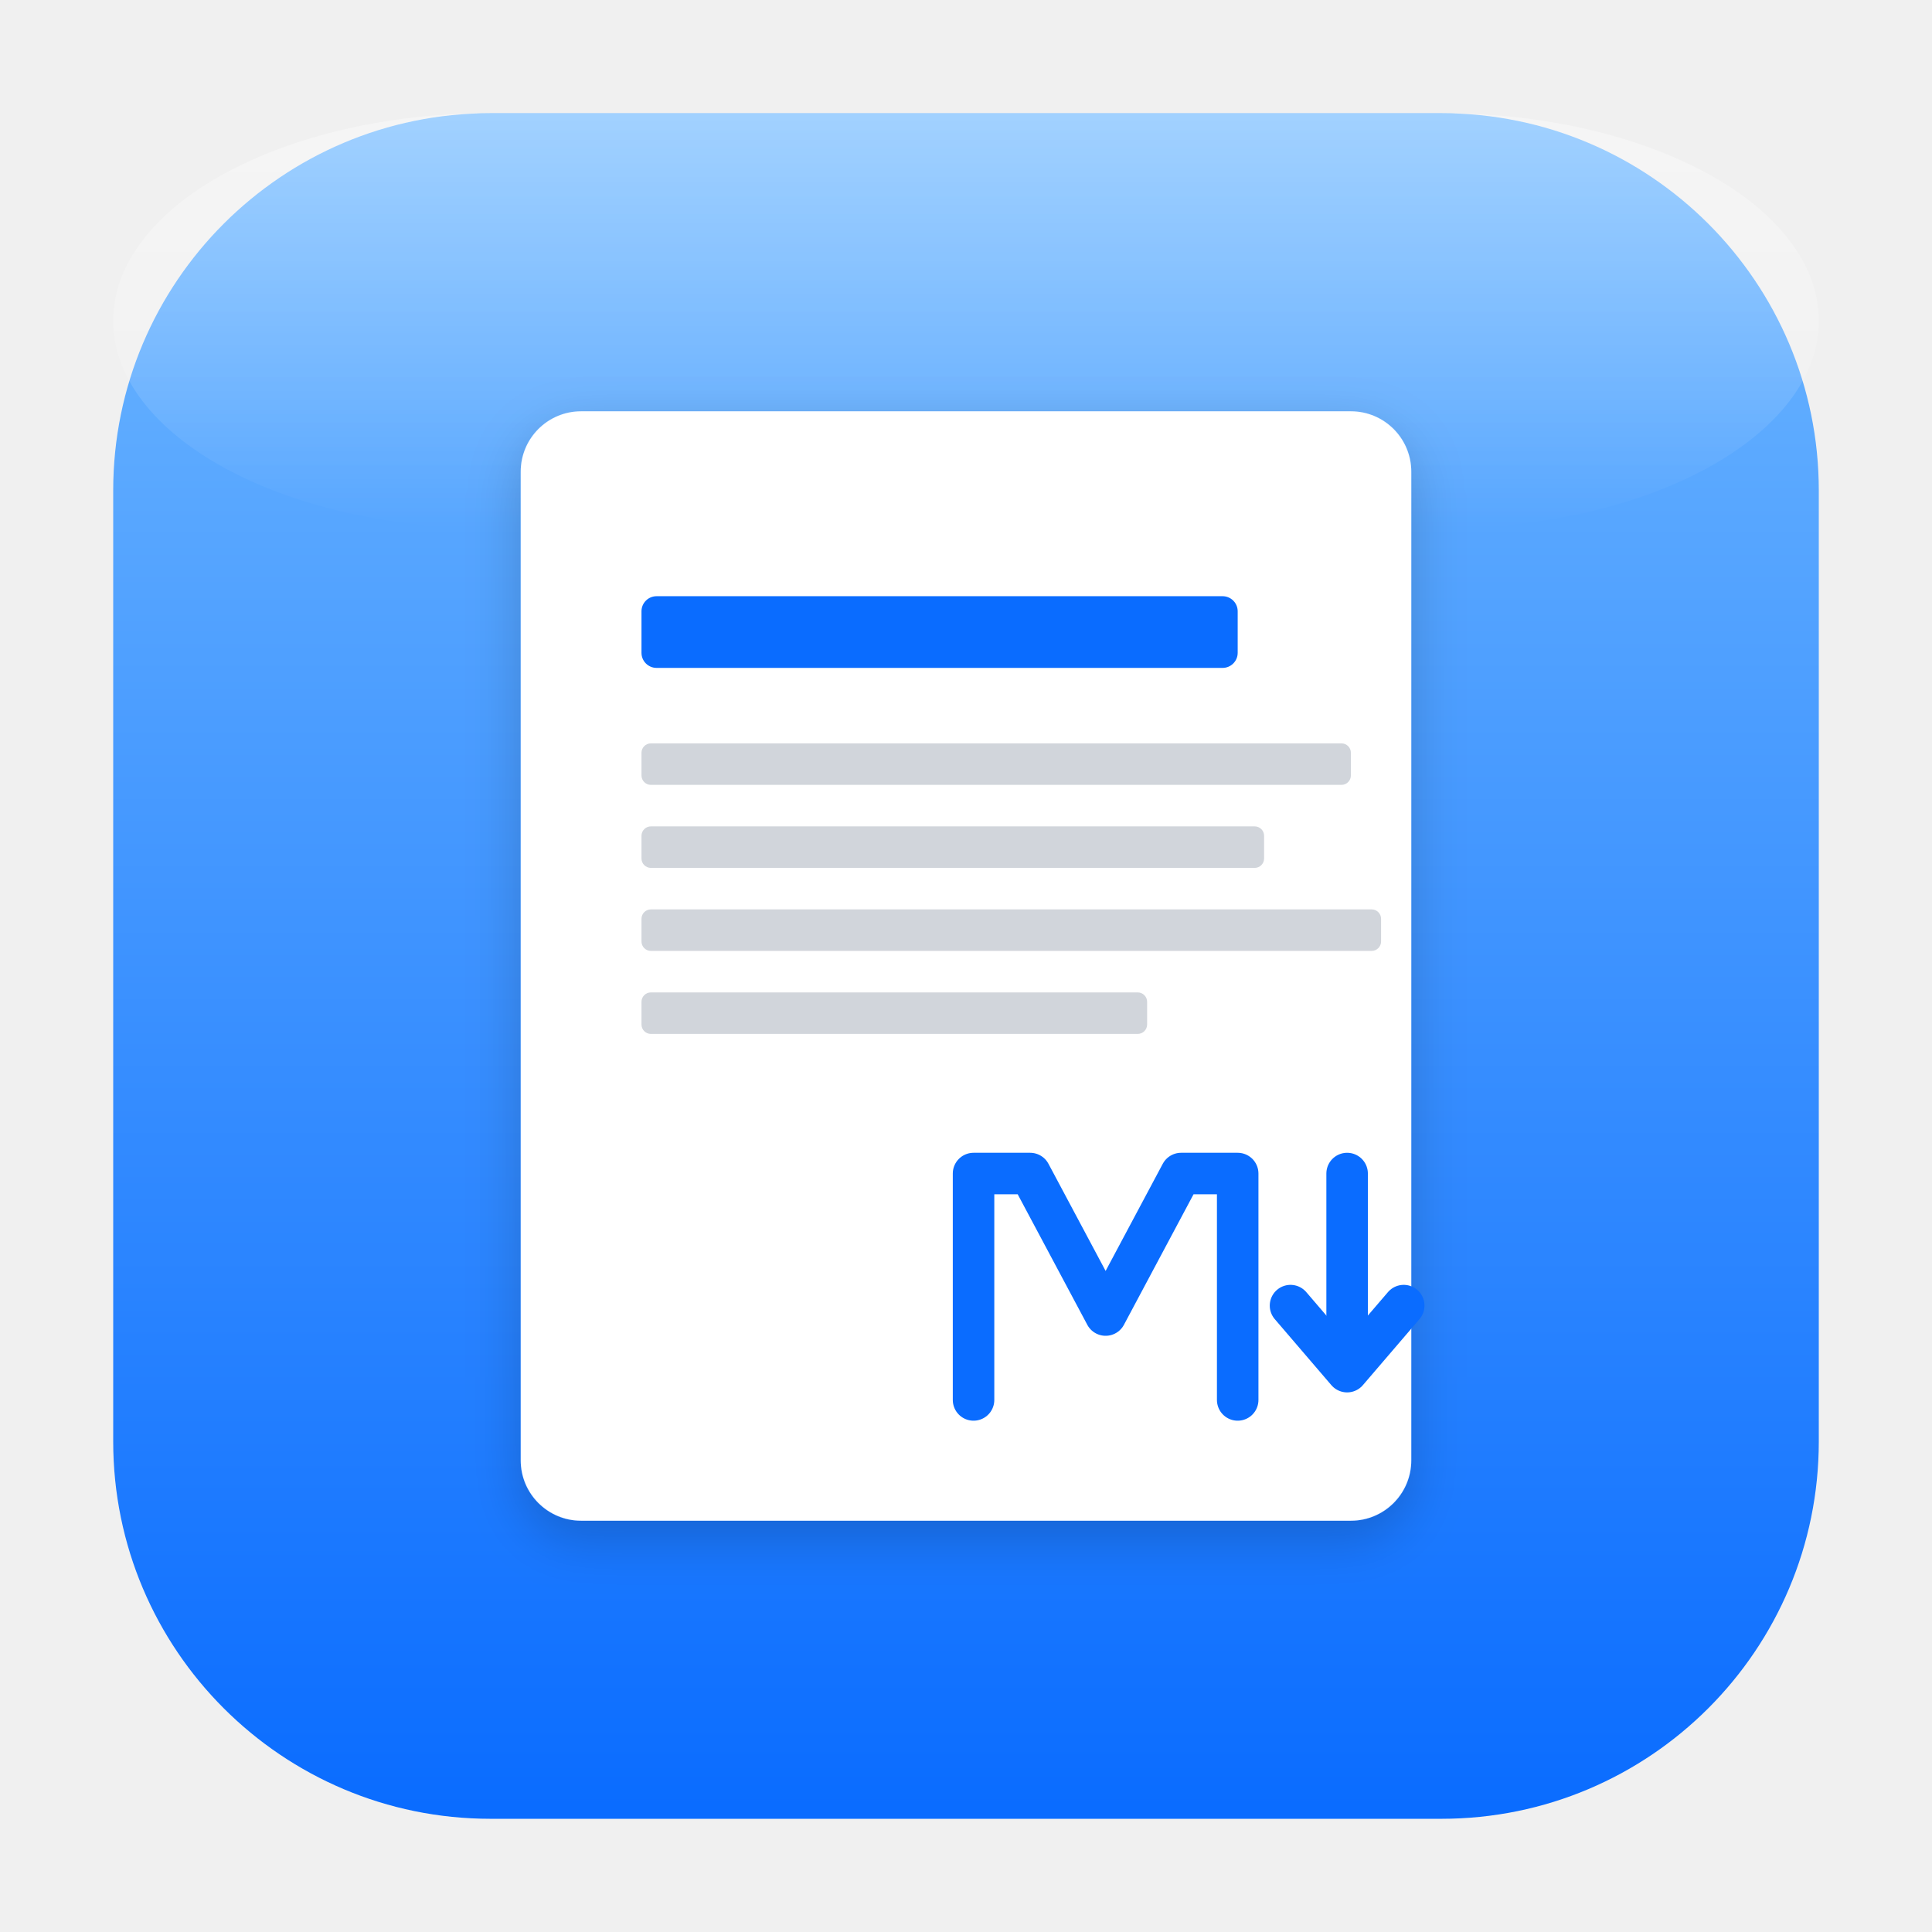
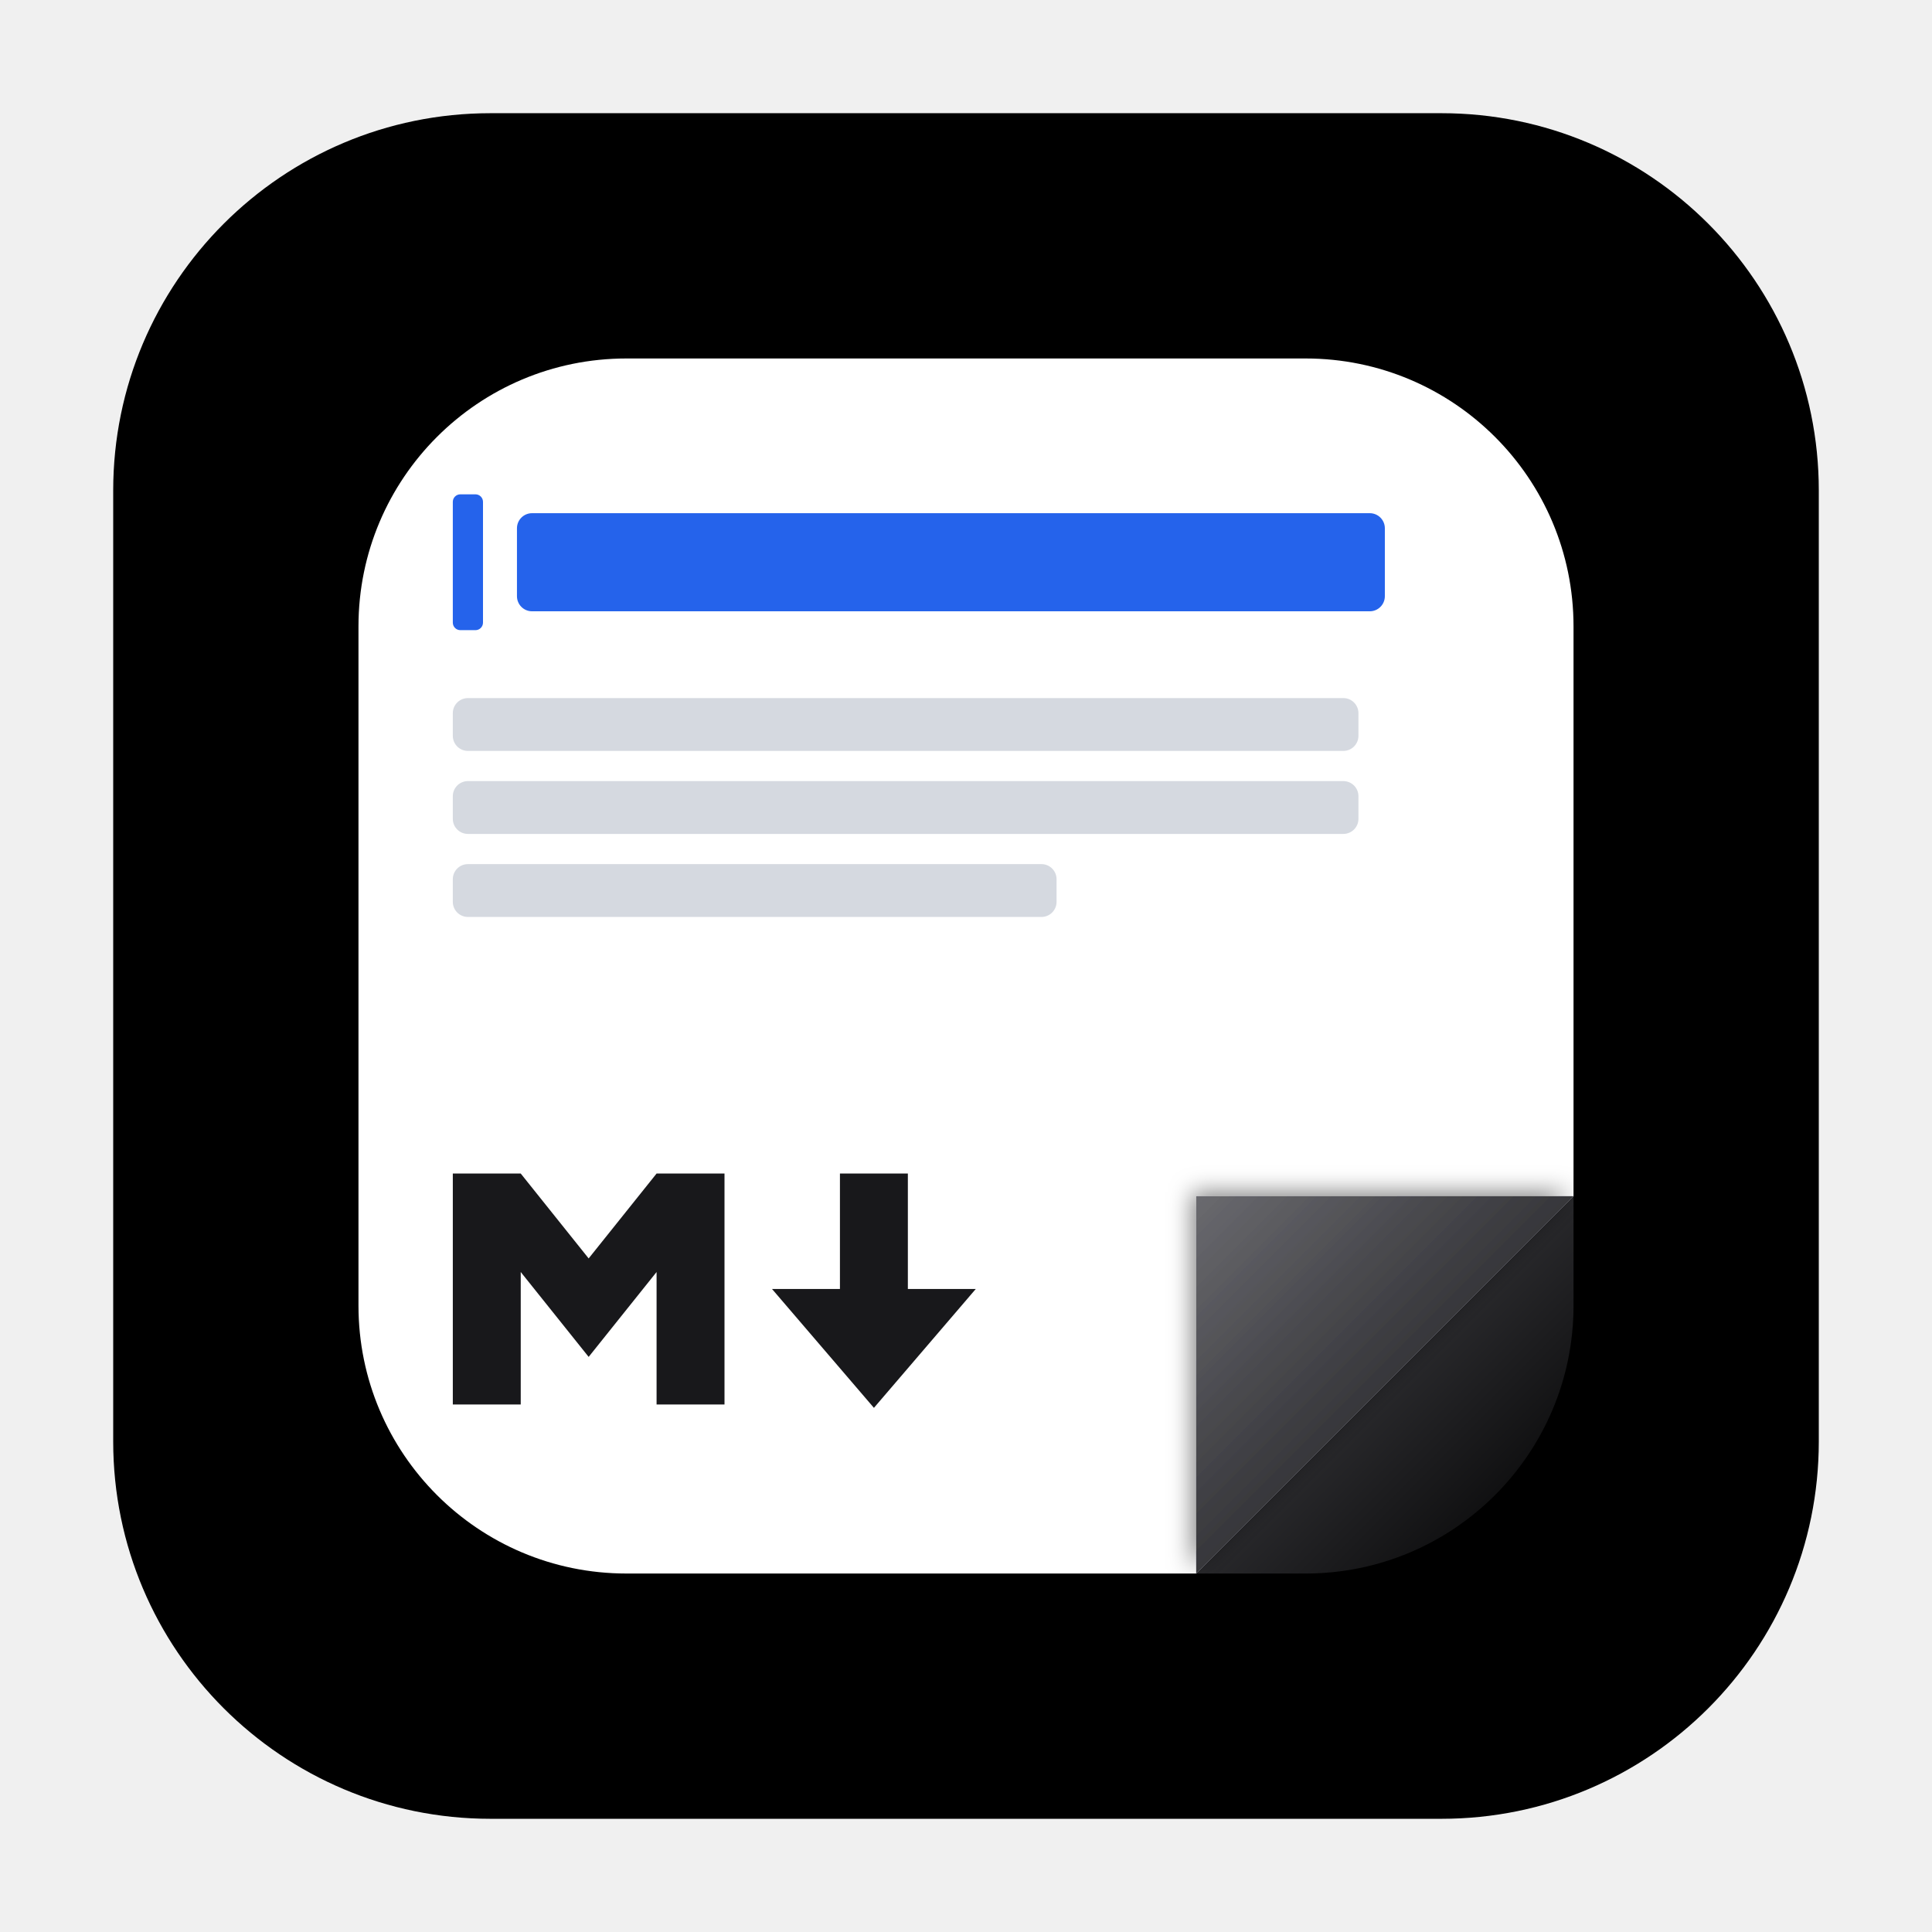
- <svg xmlns="http://www.w3.org/2000/svg" viewBox="0 0 1024 1024" width="1024" height="1024">
+ <svg xmlns="http://www.w3.org/2000/svg" viewBox="0 0 1024 1024" width="1024" height="1024" fill="none">
  <defs>
-     <linearGradient id="bg" x1="0" y1="0" x2="0" y2="1">
-       <stop offset="0" stop-color="#6FB8FF" />
-       <stop offset="1" stop-color="#0A6CFF" />
+     <linearGradient id="pageBack" x1="730" y1="730" x2="834" y2="834" gradientUnits="userSpaceOnUse">
+       <stop offset="0%" stop-color="#2A2A2D" />
+       <stop offset="100%" stop-color="#000000" />
    </linearGradient>
-     <linearGradient id="topHighlight" x1="0" y1="0" x2="0" y2="1">
-       <stop offset="0" stop-color="rgba(255,255,255,0.35)" />
-       <stop offset="1" stop-color="rgba(255,255,255,0)" />
+     <linearGradient id="foldedCorner" x1="634" y1="634" x2="754" y2="754" gradientUnits="userSpaceOnUse">
+       <stop offset="0%" stop-color="#6A6A6F" />
+       <stop offset="100%" stop-color="#2C2C30" />
    </linearGradient>
-     <filter id="docShadow" x="-10%" y="-10%" width="120%" height="120%">
-       <feGaussianBlur in="SourceAlpha" stdDeviation="14" />
-       <feOffset dx="0" dy="10" />
+     <filter id="liftShadow" x="-40%" y="-40%" width="180%" height="180%">
+       <feGaussianBlur in="SourceAlpha" stdDeviation="6" />
+       <feOffset dx="-2" dy="-2" />
      <feComponentTransfer>
-         <feFuncA type="linear" slope="0.18" />
+         <feFuncA type="linear" slope="0.5" />
      </feComponentTransfer>
      <feMerge>
        <feMergeNode />
        <feMergeNode in="SourceGraphic" />
      </feMerge>
    </filter>
  </defs>
-   <rect x="60" y="60" width="904" height="904" rx="200" ry="200" fill="url(#bg)" />
-   <rect x="60" y="60" width="904" height="220" rx="200" ry="200" fill="url(#topHighlight)" />
-   <g filter="url(#docShadow)">
-     <rect x="276" y="218" width="472" height="588" rx="32" ry="32" fill="#FFFFFF" />
-   </g>
-   <rect x="340" y="316" width="316" height="38" rx="8" fill="#0A6CFF" />
-   <rect x="340" y="394" width="376" height="22" rx="5" fill="#D1D5DB" />
-   <rect x="340" y="438" width="330" height="22" rx="5" fill="#D1D5DB" />
-   <rect x="340" y="482" width="392" height="22" rx="5" fill="#D1D5DB" />
-   <rect x="340" y="526" width="268" height="22" rx="5" fill="#D1D5DB" />
-   <g transform="translate(516, 622)" fill="none" stroke="#0A6CFF" stroke-width="22" stroke-linecap="round" stroke-linejoin="round">
-     <path d="M 0 120 L 0 0 L 30 0 L 70 75 L 110 0 L 140 0 L 140 120" stroke="#0A6CFF" fill="none" />
-     <path d="M 198 0 L 198 100" />
-     <path d="M 168 70 L 198 105 L 228 70" />
+   <rect x="60" y="60" width="904" height="904" rx="200" fill="#000000" />
+   <path d="M 834 634            L 834 692            A 142 142 0 0 1 692 834            L 634 834            Z" fill="url(#pageBack)" />
+   <path d="M 190 332            A 142 142 0 0 1 332 190            L 692 190            A 142 142 0 0 1 834 332            L 834 634            L 634 834            L 332 834            A 142 142 0 0 1 190 692            Z" fill="#FFFFFF" />
+   <polygon points="834,634 634,834 634,634" fill="url(#foldedCorner)" filter="url(#liftShadow)" />
+   <rect x="240" y="262" width="16" height="72" rx="4" fill="#2563EB" />
+   <rect x="274" y="272" width="460" height="52" rx="8" fill="#2563EB" />
+   <rect x="240" y="370" width="480" height="28" rx="8" fill="#D5D9E0" />
+   <rect x="240" y="414" width="480" height="28" rx="8" fill="#D5D9E0" />
+   <rect x="240" y="458" width="320" height="28" rx="8" fill="#D5D9E0" />
+   <g transform="translate(240 622) scale(3.2) translate(-86.38 -178.88)" fill="#18181B">
+     <path d="M 86.38 217.13 V 178.88 H 97.63 L 108.88 192.94 L 120.13 178.88 H 131.38 V 217.13 H 120.13 V 195.19 L 108.88 209.25 L 97.63 195.19 V 217.13 Z" />
+     <path d="M 156.13 217.69 L 139.25 198 H 150.5 V 178.88 H 161.75 V 198 H 173 Z" />
  </g>
</svg>
